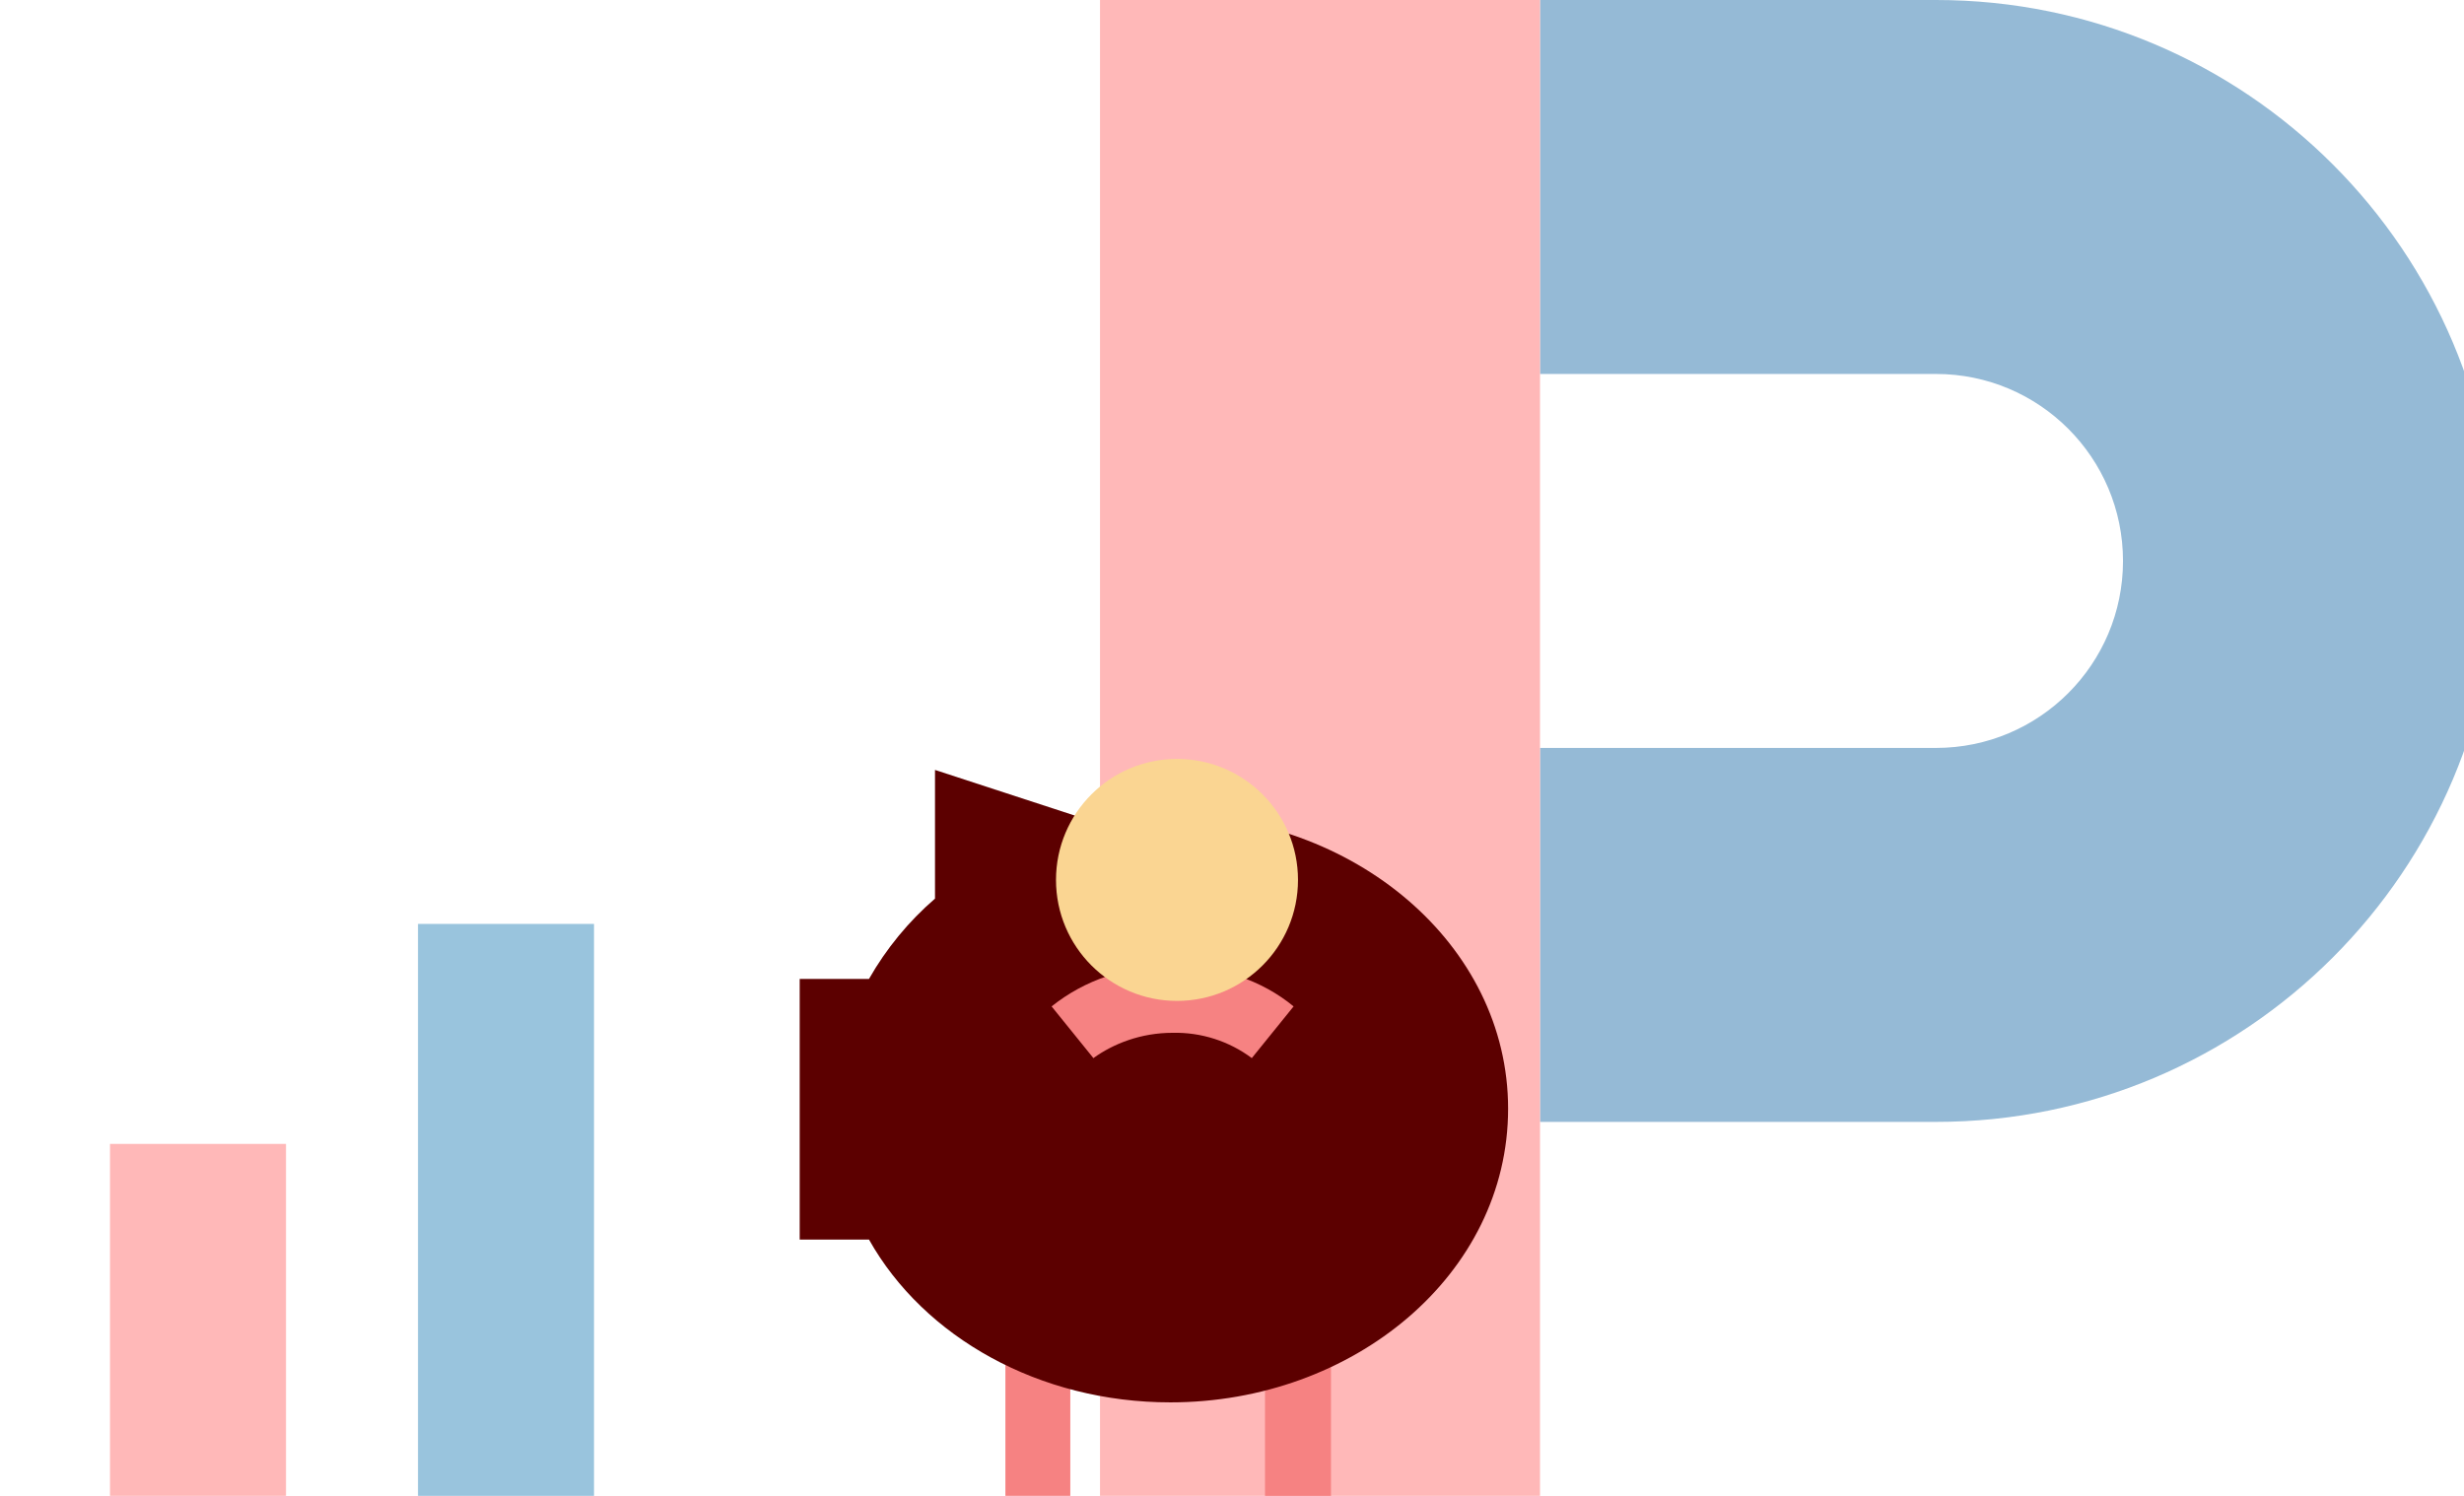
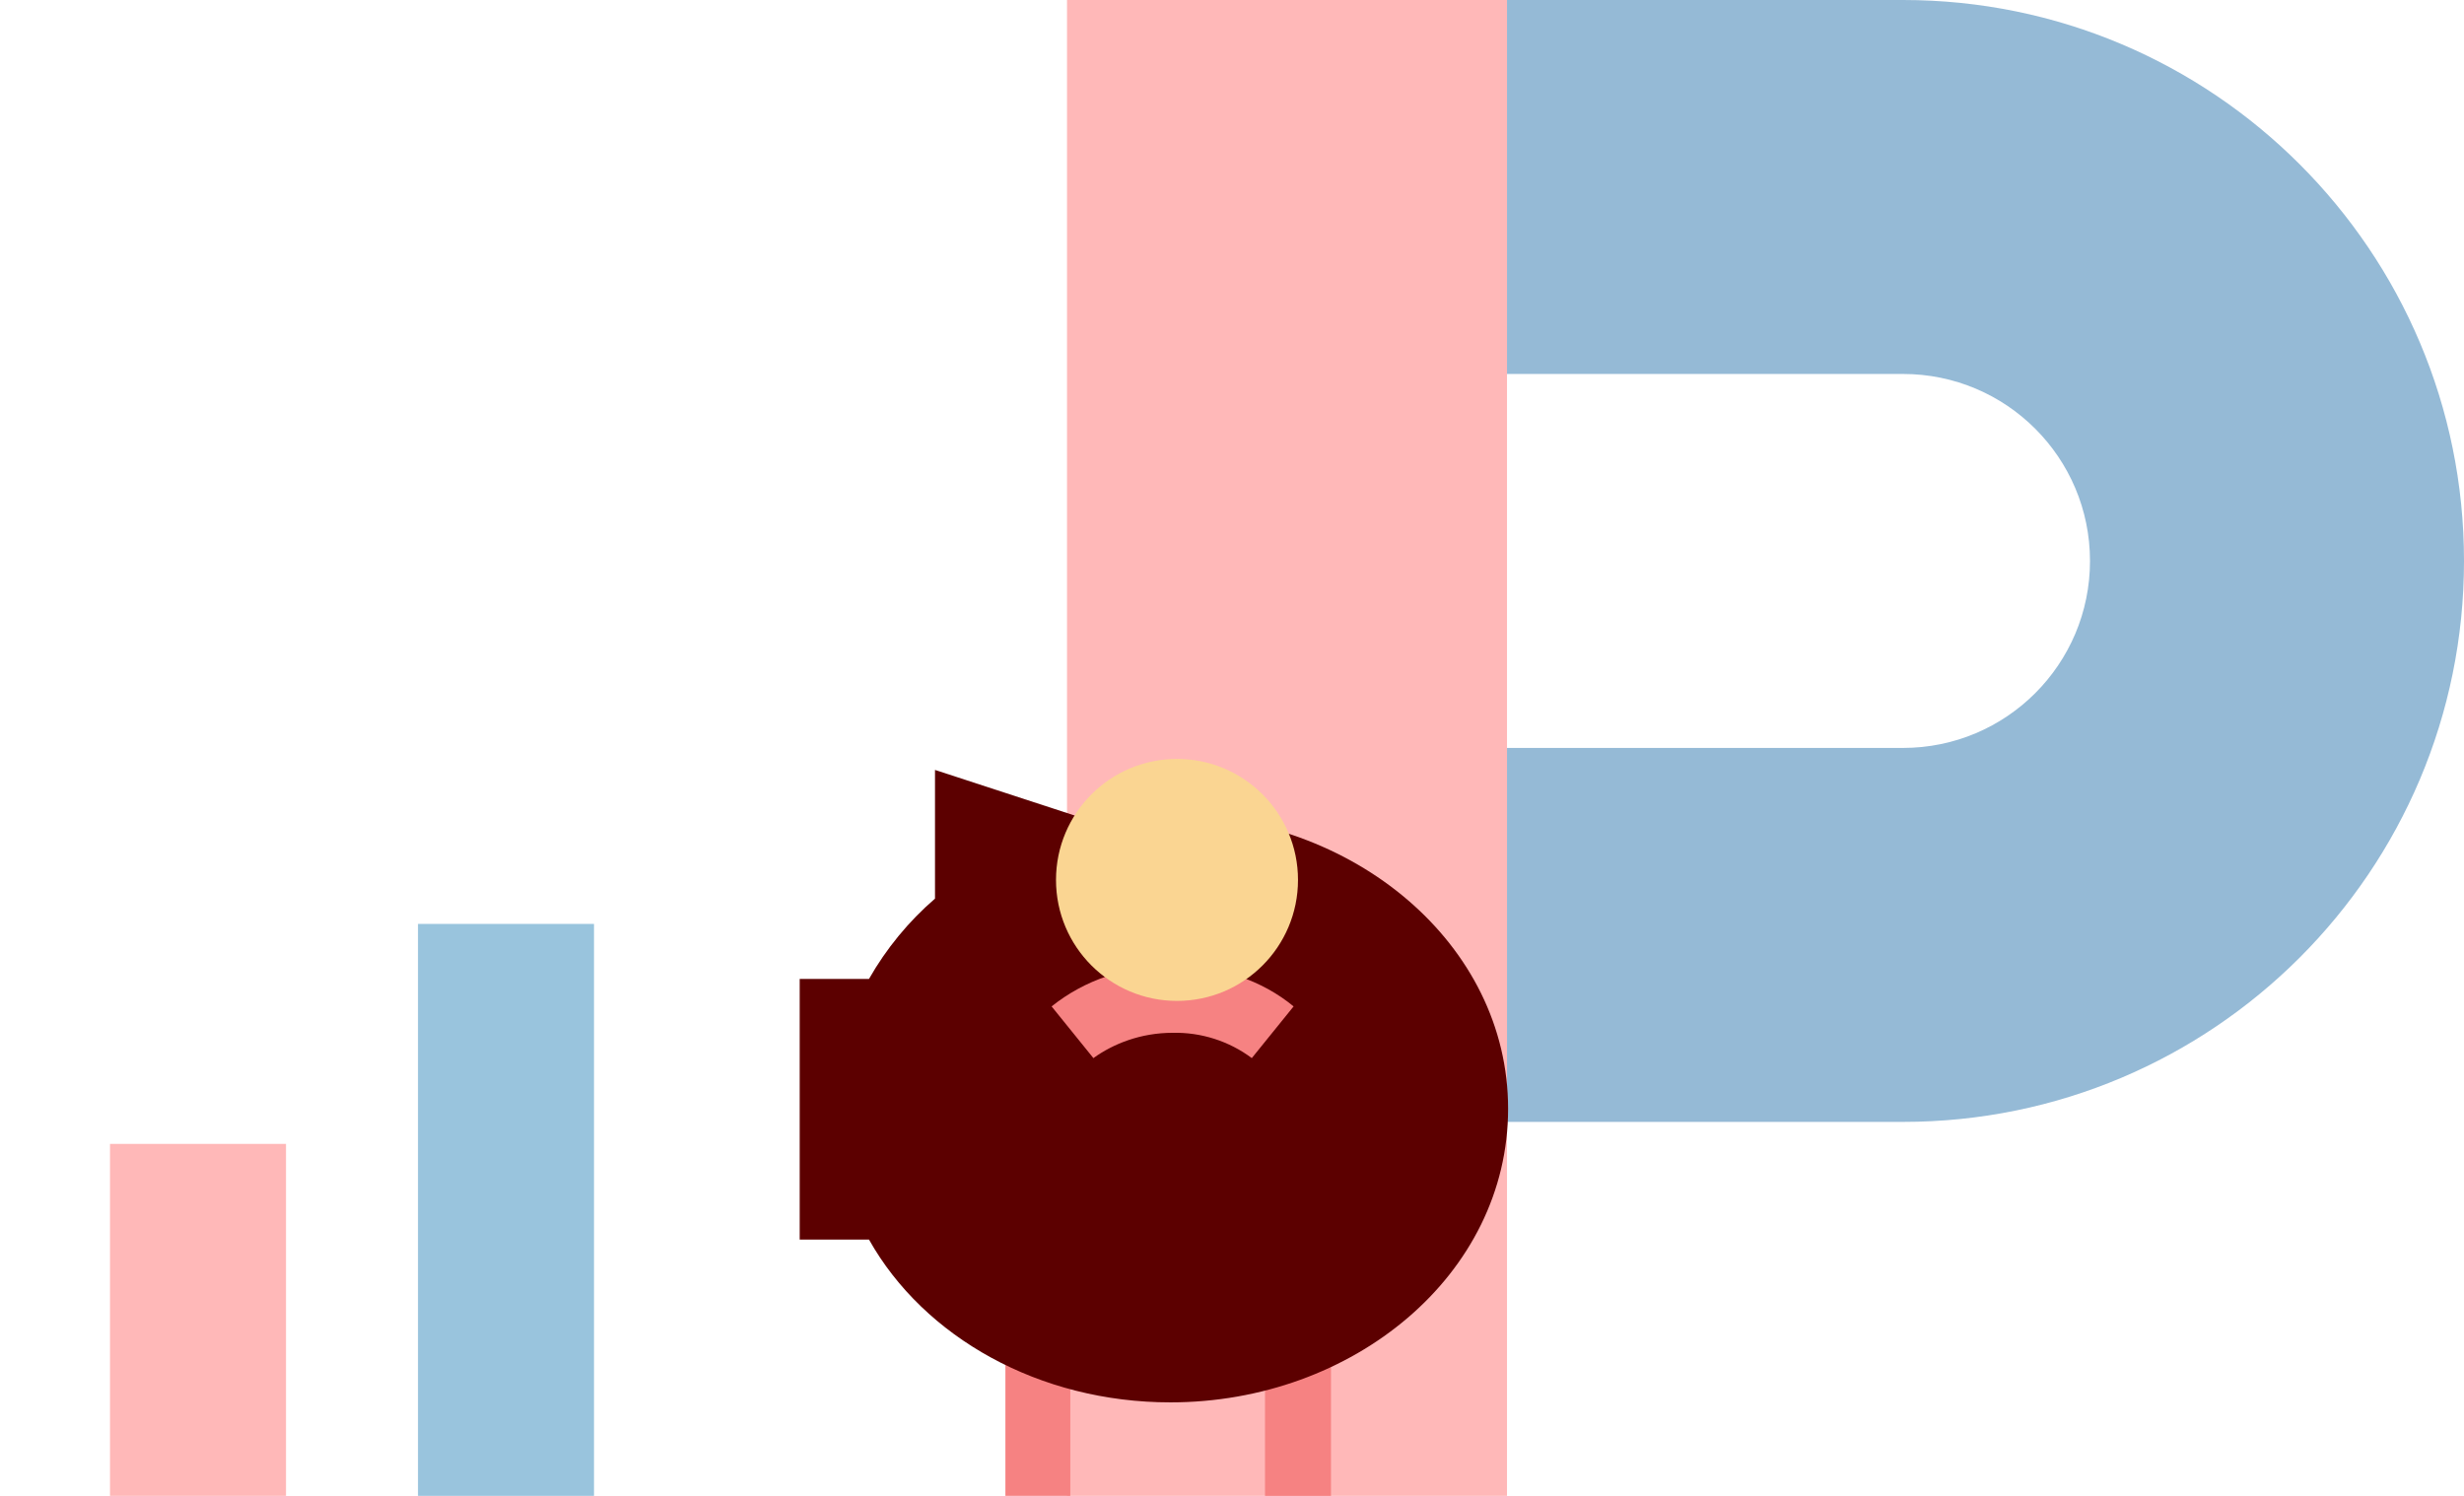
- <svg width="224" height="136" fill="none" viewBox="0 0 224 136" aria-hidden="true" focusable="false">
+ <svg xmlns="http://www.w3.org/2000/svg" width="224" height="136" fill="none" viewBox="0 0 224 136">
  <g class="c-area-card__chart">
    <path fill="#99C4DD" d="M38 84h16v52H38V84Z" />
    <path fill="#FFB8B8" d="M10 104h16v32H10v-32Z" />
  </g>
-   <path fill="#95BAD6" d="M140 0h36a51 51 0 1 1 0 102h-36V68h36a17 17 0 1 0 0-34h-36V0Z" />
-   <path class="c-area-card__letter-upright" fill="#ffb8b8" d="M100 0h40v136h-40z" />
+   <path fill="#95BAD6" d="M137 0h36a51 51 0 1 1 0 102h-36V68h36a17 17 0 1 0 0-34h-36V0Z" />
+   <path class="c-area-card__letter-upright" fill="#FFB8B8" d="M97 0h40v136H97V0Z" />
  <g class="c-area-card__piggybank">
-     <path fill="#F68282" d="M91.4 136v-13.5h5.9V136h-6Zm23.6 0v-13.5h6V136h-6Z" />
+     <path fill="#F68282" d="M91.4 136v-13.5h5.9V136h-6 .1Zm23.6 0v-13.5h6V136h-6Z" />
    <path fill="#5C0000" d="M99.7 74.8 85 70v11.7a27.9 27.9 0 0 0-6 7.3h-6.3v23.7H79c5 8.9 15.5 14.8 27.4 14.8 16.6 0 30.7-11.6 30.7-26.7 0-15-14.1-26.7-30.7-26.7a35 35 0 0 0-6.7.7Z" />
    <path fill="#F68282" d="M106.6 93.9c-2.9 0-5.4 1-7.2 2.3l-3.8-4.7c3-2.4 6.8-3.7 11-3.7s8.1 1.3 11 3.7l-3.8 4.7a11.6 11.6 0 0 0-7.2-2.3Z" />
+     <path fill="#FAD592" d="M107 91a11 11 0 1 0 0-22 11 11 0 0 0 0 22Z" />
  </g>
-   <circle class="c-area-card__coin" cx="107" cy="80" r="11" fill="#FAD592" />
</svg>
